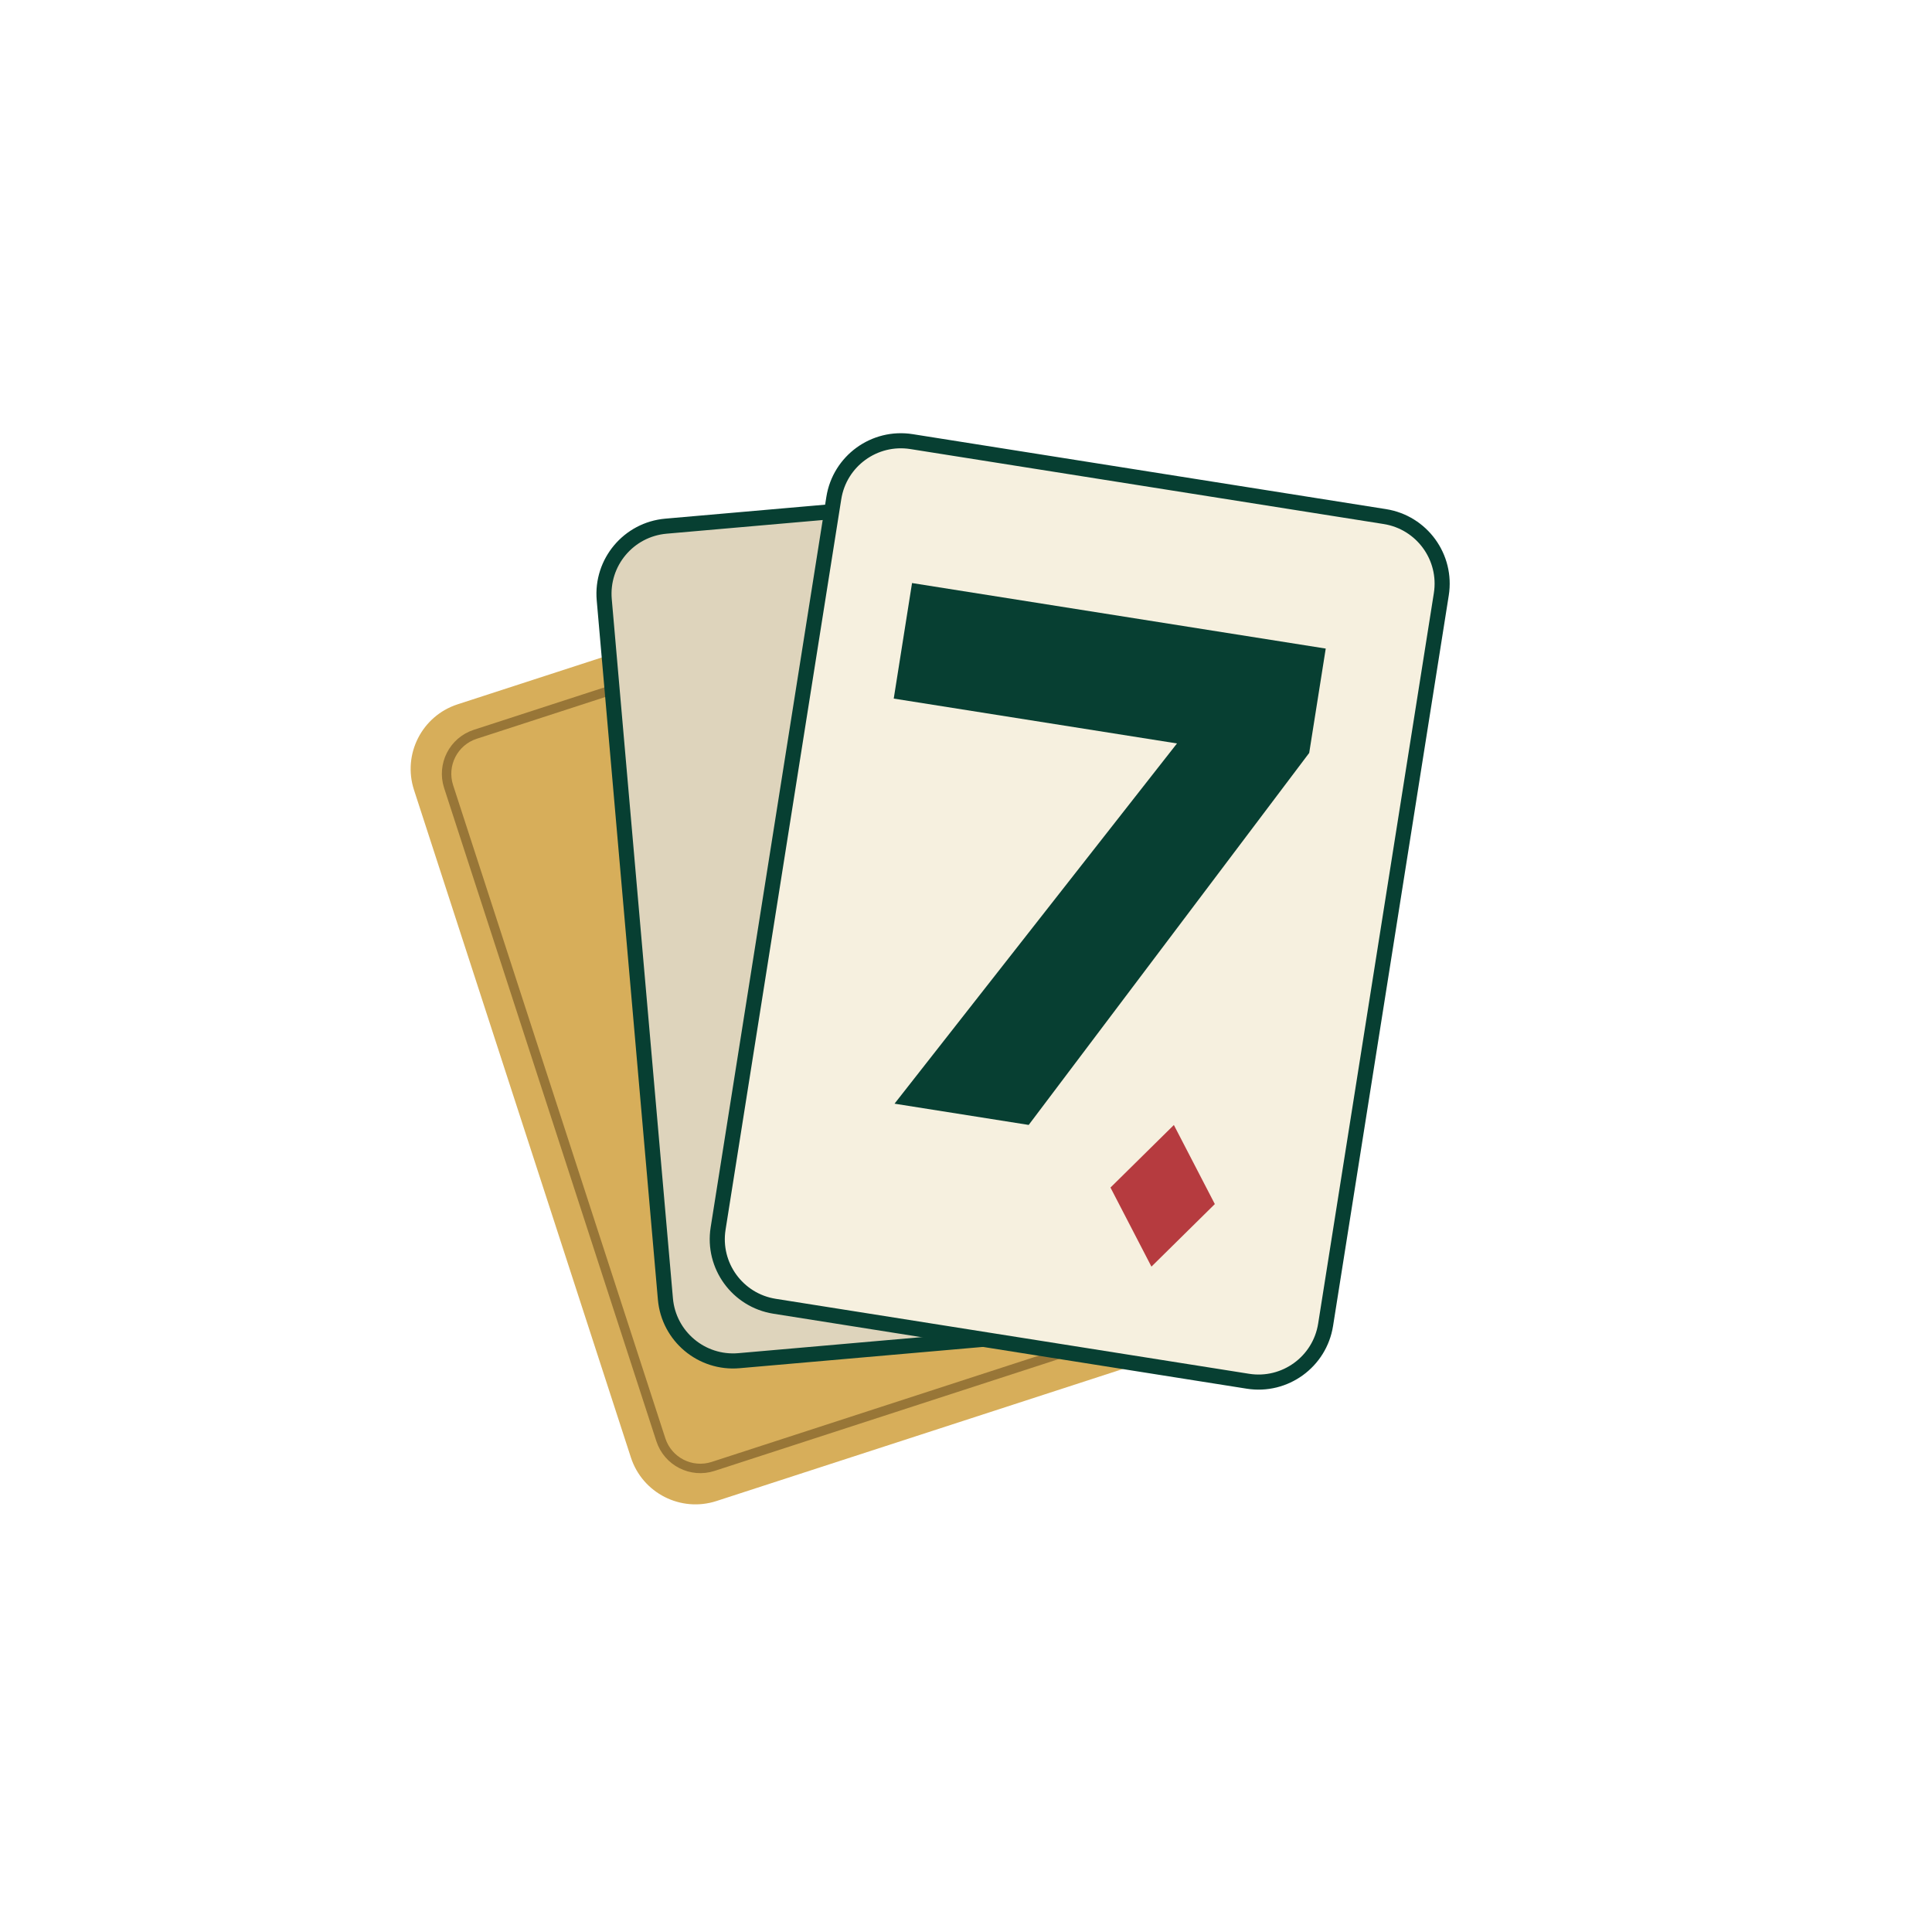
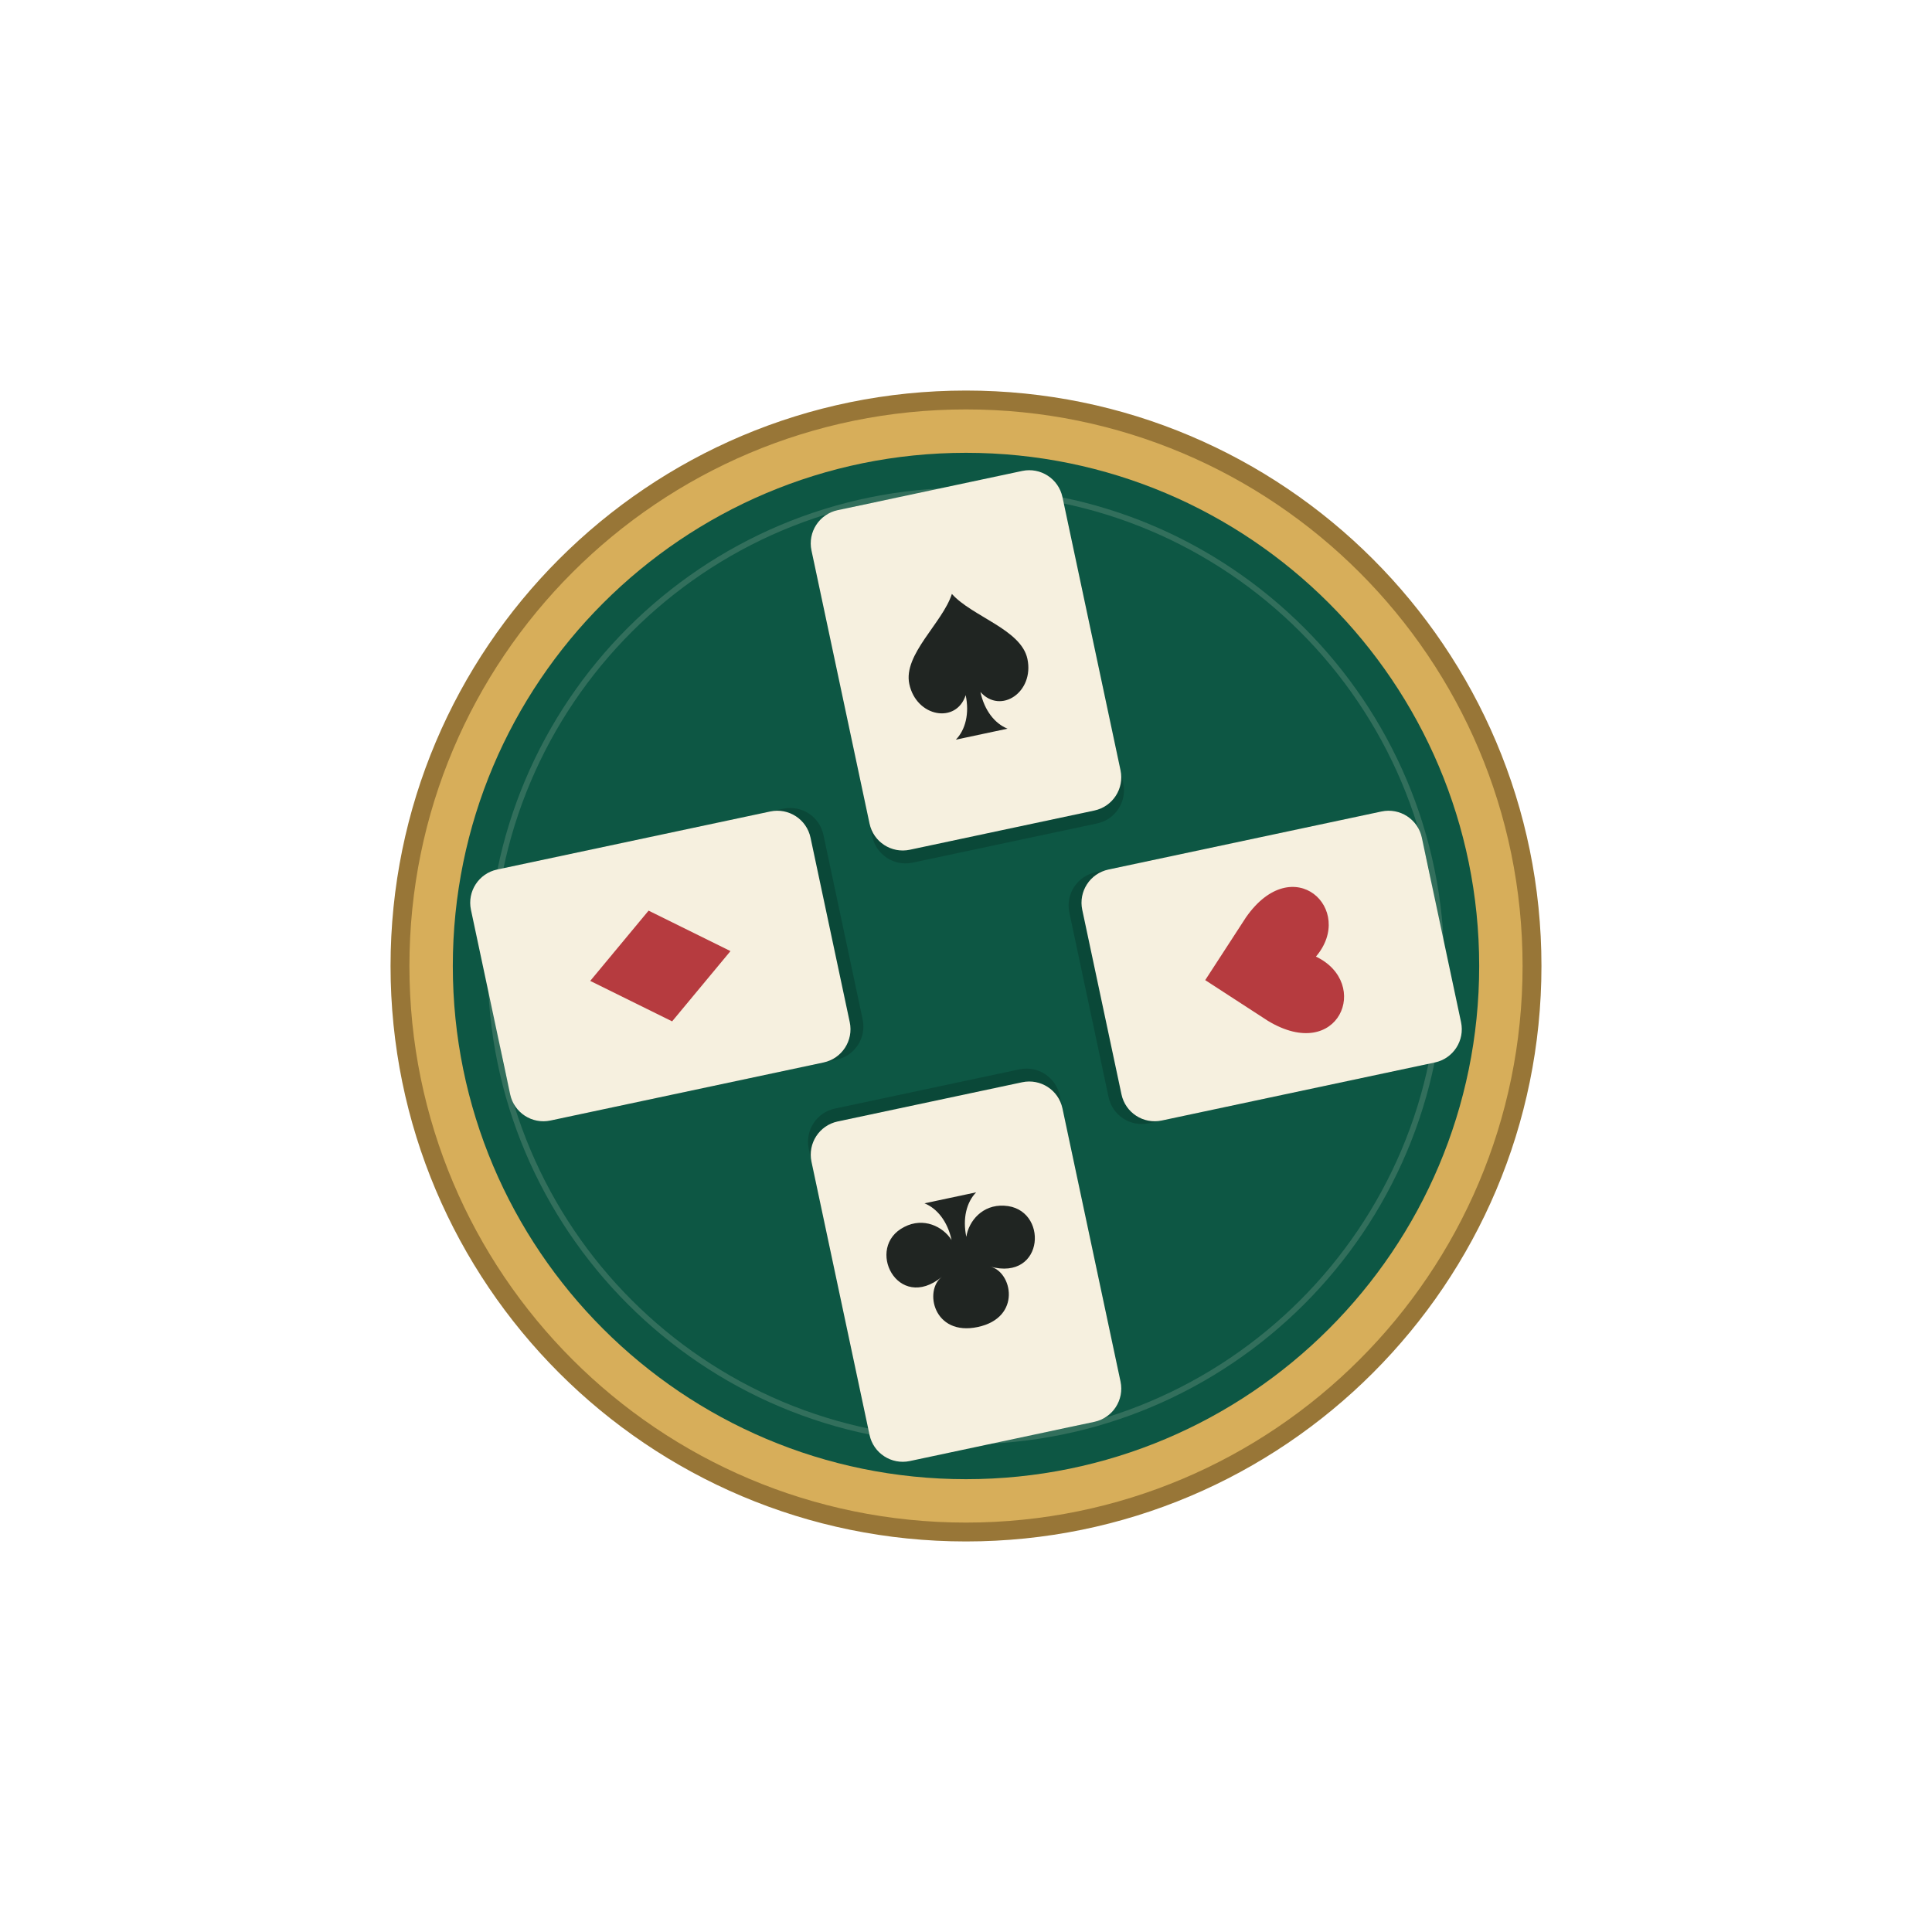
<svg xmlns="http://www.w3.org/2000/svg" width="1024" height="1024" viewBox="0 0 1024 1024">
-   <g transform="rotate(-18 512 536)">
-     <rect x="270" y="298" width="314" height="444" rx="36" fill="#D7AE5A" />
-     <rect x="288" y="316" width="278" height="408" rx="22" fill="none" stroke="#987637" stroke-width="5" />
+   <circle cx="512" cy="512" r="300" fill="#D7AE5A" stroke="#987637" stroke-width="10" />
+   <circle cx="512" cy="512" r="272" fill="#0D5744" />
+   <circle cx="512" cy="512" r="252" fill="none" stroke="#F6F0DF" stroke-opacity="0.16" stroke-width="3" />
+   <g transform="rotate(-12 512 350)">
+     <rect x="444" y="258" width="136" height="184" rx="18" fill="#00130F" opacity="0.22" transform="translate(0 7)" />
+     <rect x="444" y="258" width="136" height="184" rx="18" fill="#F6F0DF" />
+     <path d="M512 314C504 328 480 340 480 356C480 374 500 382 508 368C508 378 504 386 498 390H526C520 386 516 378 516 368C524 382 544 374 544 356C544 340 520 328 512 314Z" fill="#202522" />
  </g>
-   <g transform="rotate(-5 512 536)">
-     <rect x="340" y="266" width="314" height="444" rx="36" fill="#DED4BC" stroke="#073F32" stroke-width="8" />
+   <g transform="rotate(90 512 512)">
+     <g transform="rotate(-12 512 350)">
+       <rect x="444" y="258" width="136" height="184" rx="18" fill="#00130F" opacity="0.22" transform="translate(0 7)" />
+       <rect x="444" y="258" width="136" height="184" rx="18" fill="#F6F0DF" />
+       <path d="M512 386L484 358C454 326 492 300 512 326C532 300 570 326 540 358Z" fill="#B63B3F" />
+     </g>
  </g>
-   <g transform="rotate(9 512 512)">
-     <rect x="404" y="242" width="326" height="464" rx="36" fill="#F6F0DF" stroke="#073F32" stroke-width="8" />
-     <path d="M452 316H674V372L558 590H486L604 378H452Z" fill="#073F32" />
-     <path d="M634 578L662 616L634 654L606 616Z" fill="#B63B3F" />
+   <g transform="rotate(180 512 512)">
+     <g transform="rotate(-12 512 350)">
+       <rect x="444" y="258" width="136" height="184" rx="18" fill="#00130F" opacity="0.22" transform="translate(0 7)" />
+       <rect x="444" y="258" width="136" height="184" rx="18" fill="#F6F0DF" />
+       <path d="M512 320C488 320 488 345 499 350C472 336 462 374 485 380C496 383 505 376 508 368C508 378 504 386 498 390H526C520 386 516 378 516 368C519 376 528 383 539 380C562 374 552 336 525 350C536 345 536 320 512 320Z" fill="#202522" />
+     </g>
+   </g>
+   <g transform="rotate(270 512 512)">
+     <g transform="rotate(-12 512 350)">
+       <rect x="444" y="258" width="136" height="184" rx="18" fill="#00130F" opacity="0.22" transform="translate(0 7)" />
+       <rect x="444" y="258" width="136" height="184" rx="18" fill="#F6F0DF" />
+       <path d="M512 312L542 350L512 388L482 350Z" fill="#B63B3F" />
+     </g>
  </g>
</svg>
